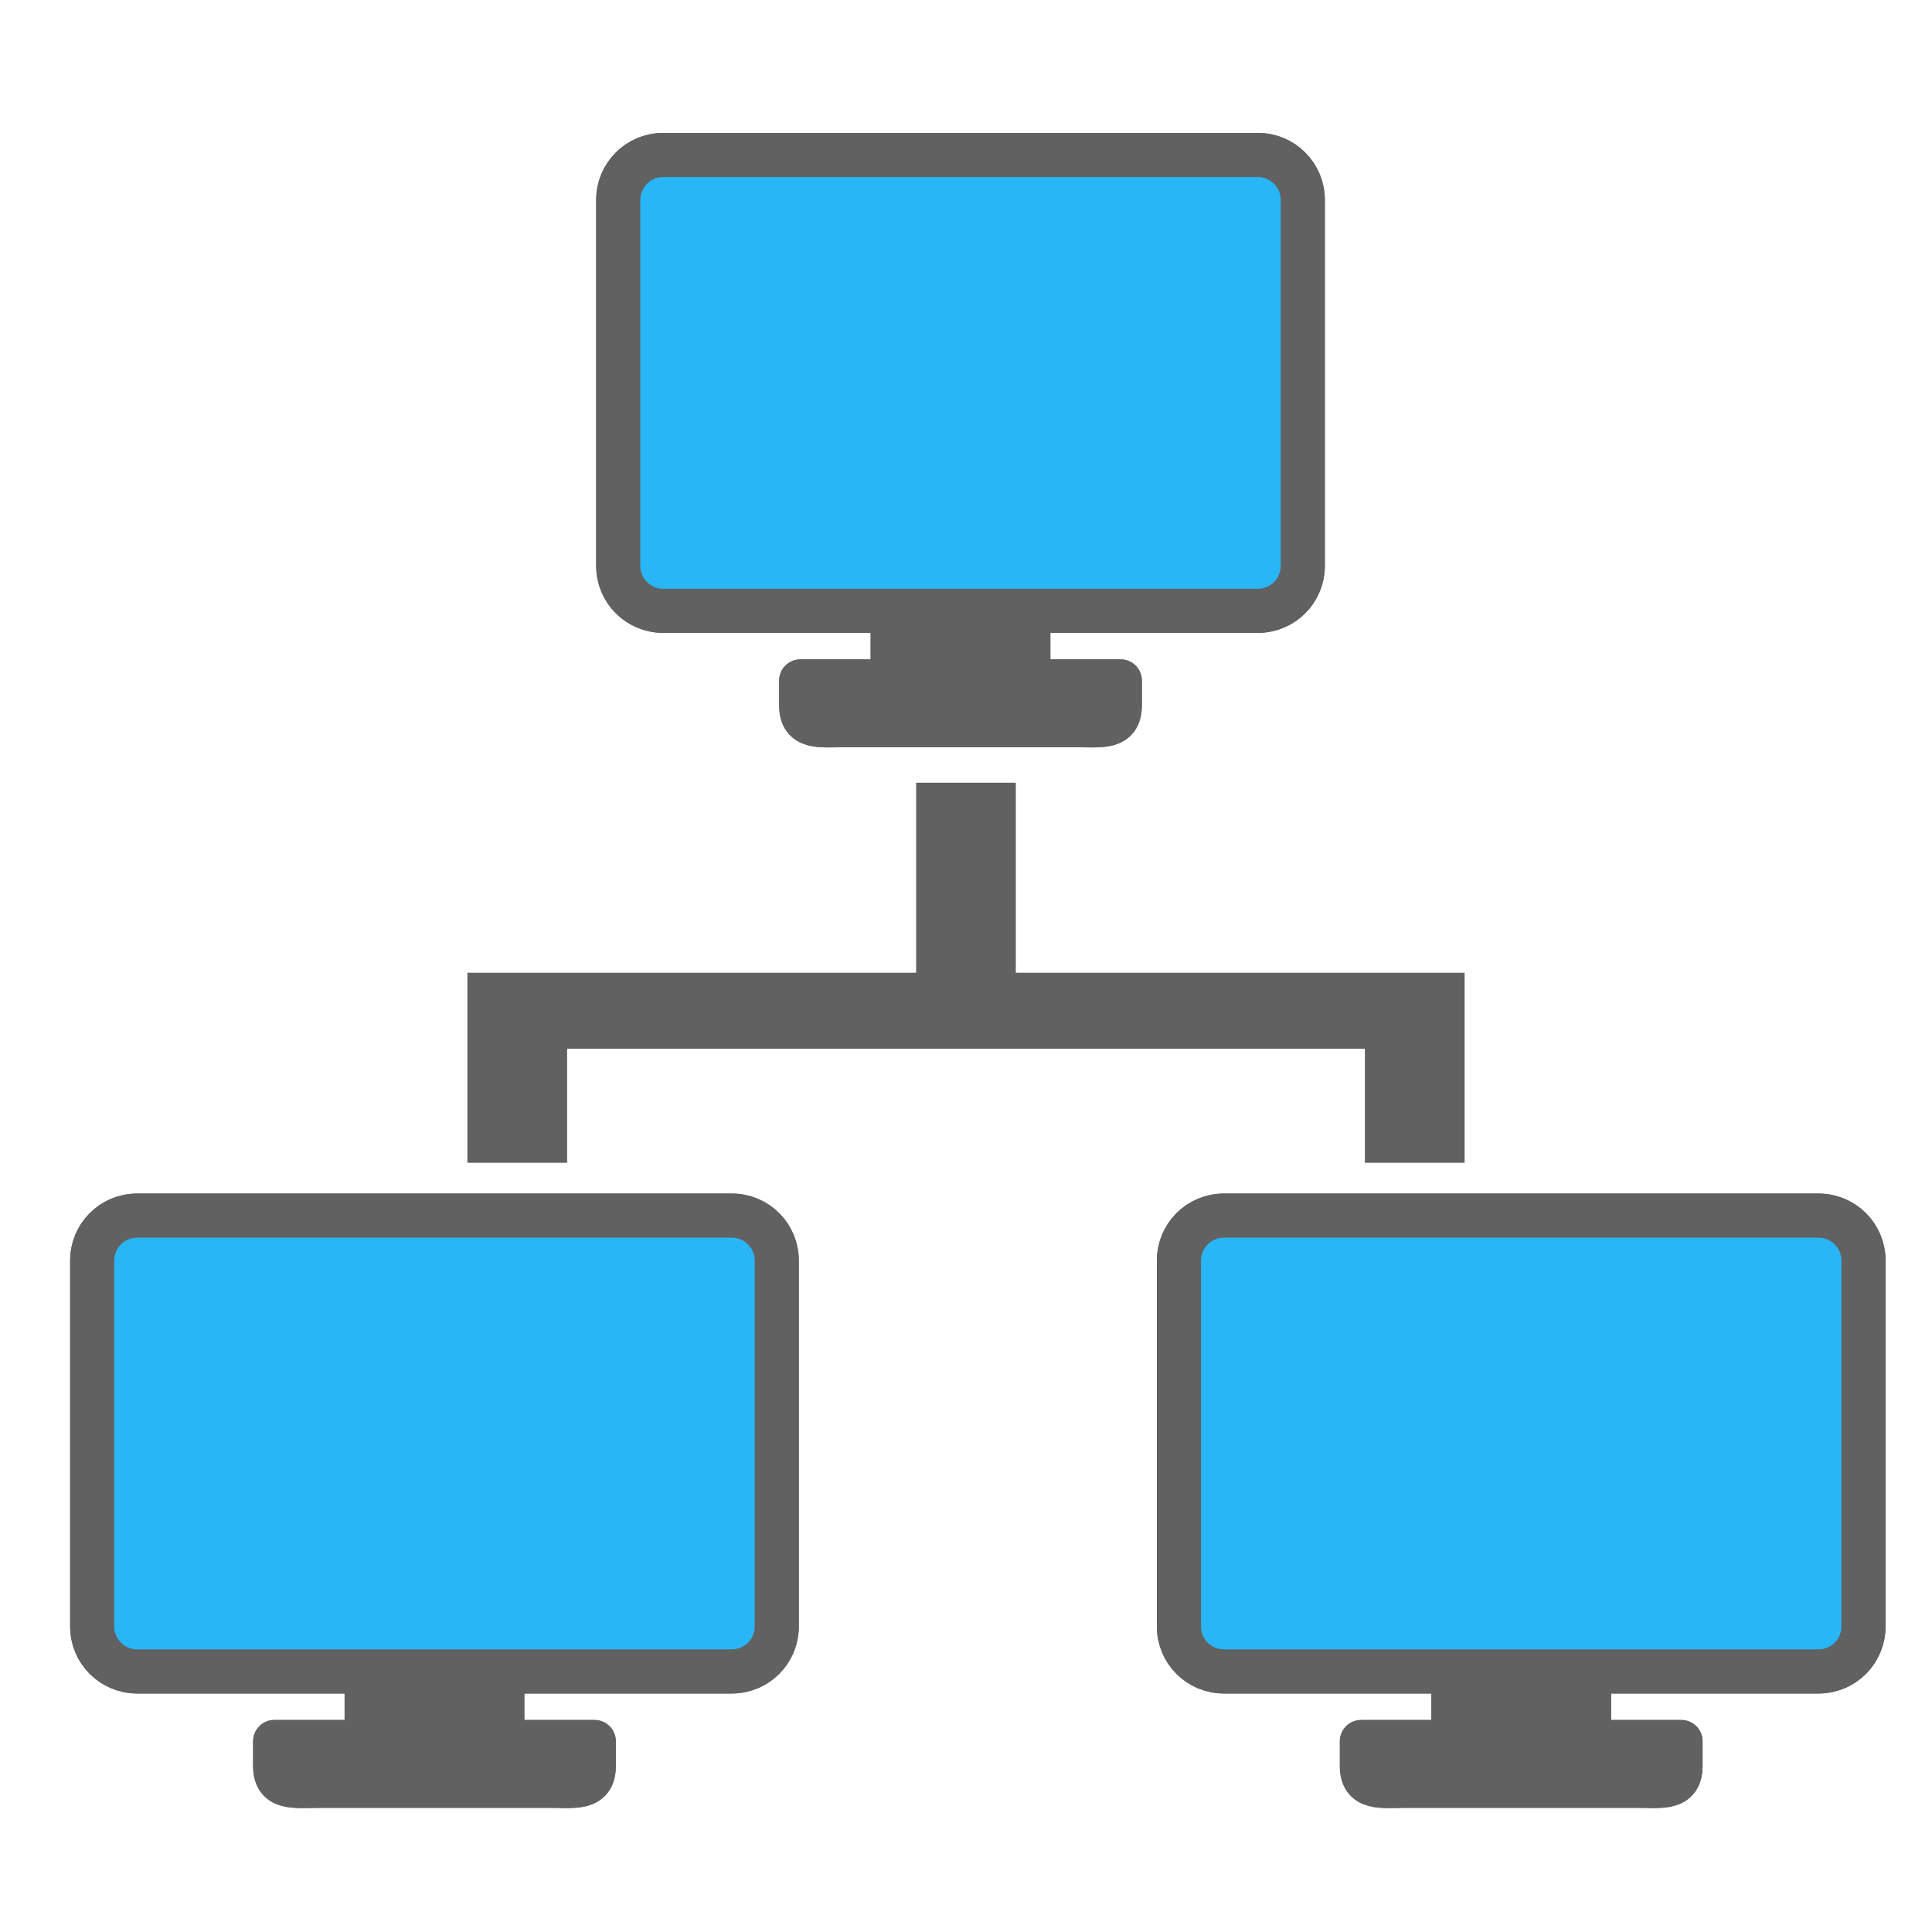
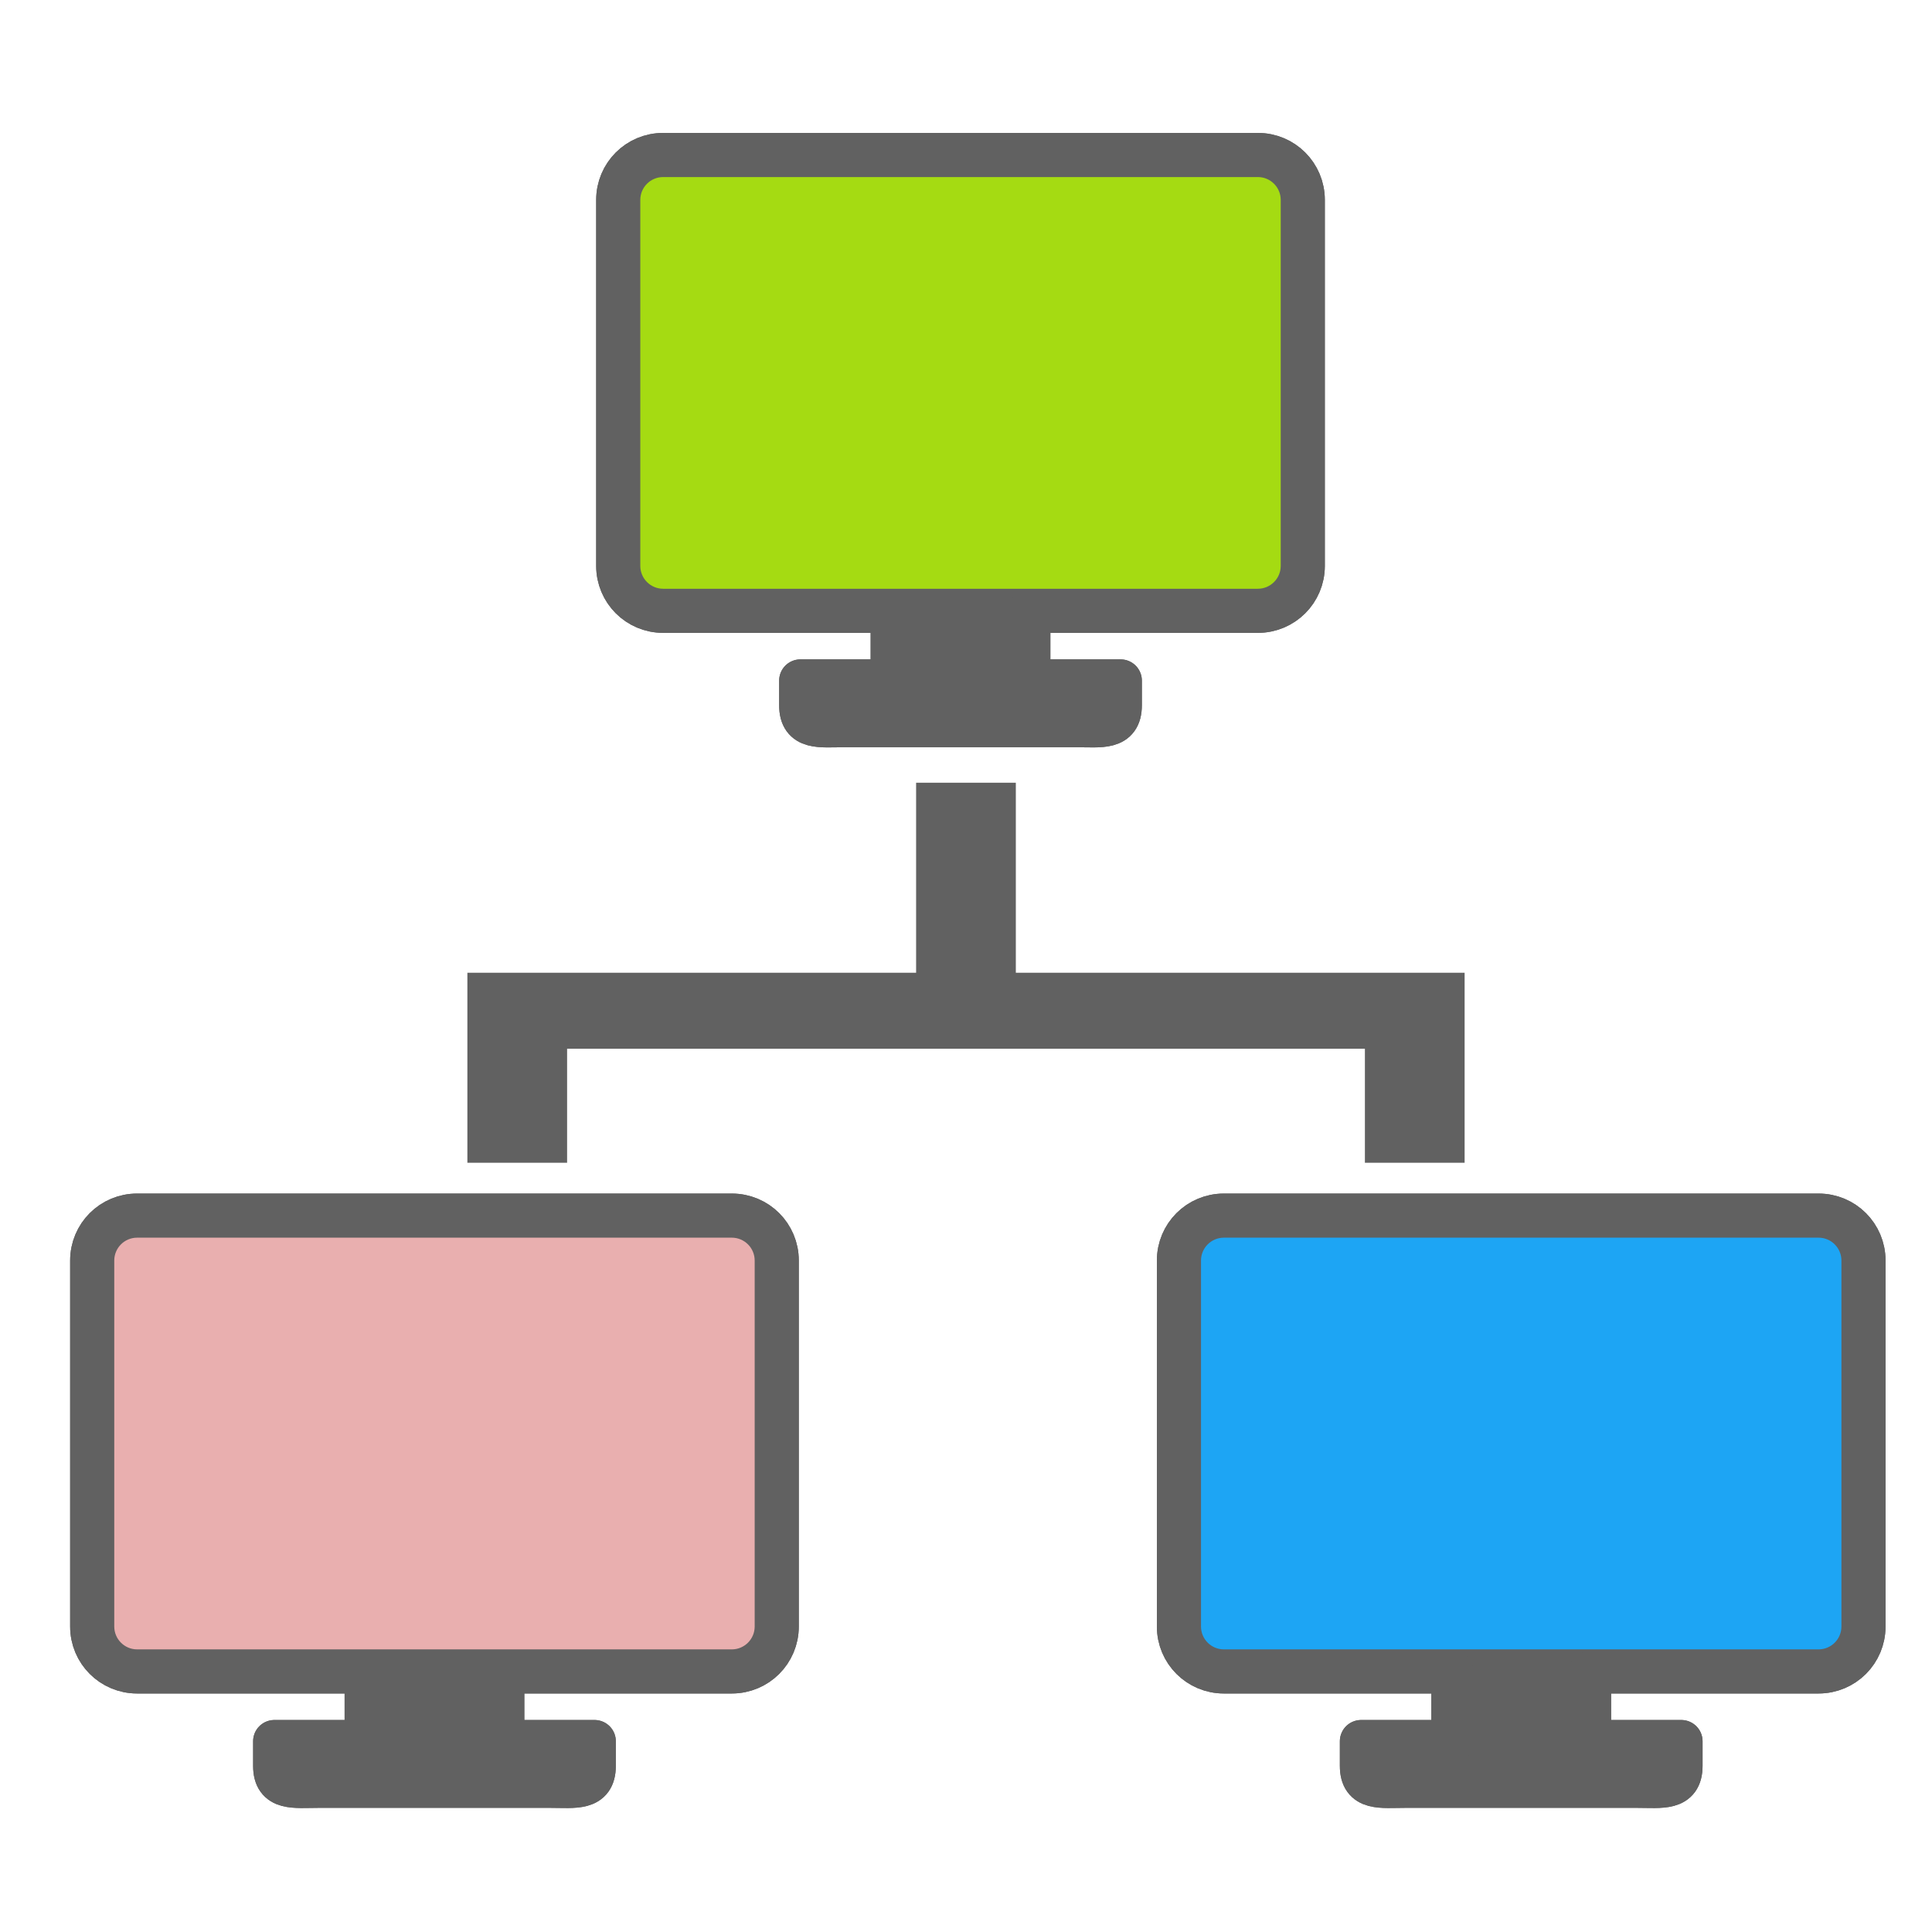
<svg xmlns="http://www.w3.org/2000/svg" width="128" height="128" viewBox="0 0 33.867 33.867" version="1.1" id="svg2634">
  <defs id="defs2628" />
  <g id="layer1" transform="translate(-82.55,-136.1333)">
    <g id="g862">
      <path id="rect1075" d="m 98.609,149.854 v 3.331 h -6.118 -0.874 -0.874 v 3.331 h 1.748 v -1.999 h 13.985 v 1.999 h 1.748 v -3.331 h -1.311 -6.556 v -3.331 z" style="opacity:1;fill:#616161;fill-opacity:1;fill-rule:evenodd;stroke:none;stroke-width:1.526;stroke-linecap:round;stroke-linejoin:bevel;stroke-miterlimit:4;stroke-dasharray:none;stroke-opacity:1" />
      <g transform="matrix(0.4009369,0,0,0.4009369,92.97225,-272.2695)" id="layer1-3" style="stroke:#000000;stroke-opacity:1;stroke-width:0.142;stroke-miterlimit:4;stroke-dasharray:none">
        <path style="opacity:1;fill:#616161;fill-opacity:1;stroke:#616161;stroke-width:1.858;stroke-linecap:round;stroke-linejoin:round;stroke-miterlimit:4;stroke-dasharray:none;stroke-opacity:1" d="m 3,1025.362 c -1.108,0 -2,0.892 -2,2 v 16 c 0,1.108 0.892,2 2,2 H 13 v 3.017 H 9 v 1 0.076 c 0,1.065 0.858,0.907 1.924,0.907 h 10.152 c 1.065,0 1.924,0.158 1.924,-0.907 v -0.076 -1 h -4 v -3.017 h 10 c 1.108,0 2,-0.892 2,-2 v -16 c 0,-1.108 -0.892,-2 -2,-2 z" id="rect4582" />
        <rect style="opacity:1;fill:#29b6f6;fill-opacity:1;stroke:none;stroke-width:0.142;stroke-linecap:round;stroke-linejoin:round;stroke-miterlimit:4;stroke-dasharray:none;stroke-opacity:1" id="rect4158" width="28" height="18" x="2" y="1026.362" ry="1" />
        <path id="path902" d="m 3,1025.362 c -1.108,0 -2,0.892 -2,2 v 16 c 0,1.108 0.892,2 2,2 H 13 v 3.017 H 9 v 1 0.076 c 0,1.065 0.858,0.907 1.924,0.907 h 10.152 c 1.065,0 1.924,0.158 1.924,-0.907 v -0.076 -1 h -4 v -3.017 h 10 c 1.108,0 2,-0.892 2,-2 v -16 c 0,-1.108 -0.892,-2 -2,-2 z" style="opacity:1;fill:#616161;fill-opacity:1;stroke:#616161;stroke-width:1.858;stroke-linecap:round;stroke-linejoin:round;stroke-miterlimit:4;stroke-dasharray:none;stroke-opacity:1" />
-         <rect ry="1" y="1026.362" x="2" height="18" width="28" id="rect904" style="opacity:1;fill:#29b6f6;fill-opacity:1;stroke:none;stroke-width:0.142;stroke-linecap:round;stroke-linejoin:round;stroke-miterlimit:4;stroke-dasharray:none;stroke-opacity:1" />
+         <rect ry="1" y="1026.362" x="2" height="18" width="28" id="rect904" style="opacity:1;fill:#a5db12;fill-opacity:1;stroke:none;stroke-width:0.142;stroke-linecap:round;stroke-linejoin:round;stroke-miterlimit:4;stroke-dasharray:none;stroke-opacity:1" />
      </g>
      <g style="stroke:#000000;stroke-width:0.142;stroke-miterlimit:4;stroke-dasharray:none;stroke-opacity:1" id="g914" transform="matrix(0.4009369,0,0,0.4009369,102.8011,-253.6773)">
        <path id="path906" d="m 3,1025.362 c -1.108,0 -2,0.892 -2,2 v 16 c 0,1.108 0.892,2 2,2 H 13 v 3.017 H 9 v 1 0.076 c 0,1.065 0.858,0.907 1.924,0.907 h 10.152 c 1.065,0 1.924,0.158 1.924,-0.907 v -0.076 -1 h -4 v -3.017 h 10 c 1.108,0 2,-0.892 2,-2 v -16 c 0,-1.108 -0.892,-2 -2,-2 z" style="opacity:1;fill:#616161;fill-opacity:1;stroke:#616161;stroke-width:1.858;stroke-linecap:round;stroke-linejoin:round;stroke-miterlimit:4;stroke-dasharray:none;stroke-opacity:1" />
        <rect ry="1" y="1026.362" x="2" height="18" width="28" id="rect908" style="opacity:1;fill:#29b6f6;fill-opacity:1;stroke:none;stroke-width:0.142;stroke-linecap:round;stroke-linejoin:round;stroke-miterlimit:4;stroke-dasharray:none;stroke-opacity:1" />
        <path style="opacity:1;fill:#616161;fill-opacity:1;stroke:#616161;stroke-width:1.858;stroke-linecap:round;stroke-linejoin:round;stroke-miterlimit:4;stroke-dasharray:none;stroke-opacity:1" d="m 3,1025.362 c -1.108,0 -2,0.892 -2,2 v 16 c 0,1.108 0.892,2 2,2 H 13 v 3.017 H 9 v 1 0.076 c 0,1.065 0.858,0.907 1.924,0.907 h 10.152 c 1.065,0 1.924,0.158 1.924,-0.907 v -0.076 -1 h -4 v -3.017 h 10 c 1.108,0 2,-0.892 2,-2 v -16 c 0,-1.108 -0.892,-2 -2,-2 z" id="path910" />
-         <rect style="opacity:1;fill:#29b6f6;fill-opacity:1;stroke:none;stroke-width:0.142;stroke-linecap:round;stroke-linejoin:round;stroke-miterlimit:4;stroke-dasharray:none;stroke-opacity:1" id="rect912" width="28" height="18" x="2" y="1026.362" ry="1" />
+         <rect style="opacity:1;fill:#1da5f4;fill-opacity:1;stroke:none;stroke-width:0.142;stroke-linecap:round;stroke-linejoin:round;stroke-miterlimit:4;stroke-dasharray:none;stroke-opacity:1" id="rect912" width="28" height="18" x="2" y="1026.362" ry="1" />
      </g>
      <g transform="matrix(0.4009369,0,0,0.4009369,83.75106,-253.6773)" id="g924" style="stroke:#000000;stroke-width:0.142;stroke-miterlimit:4;stroke-dasharray:none;stroke-opacity:1">
        <path style="opacity:1;fill:#616161;fill-opacity:1;stroke:#616161;stroke-width:1.858;stroke-linecap:round;stroke-linejoin:round;stroke-miterlimit:4;stroke-dasharray:none;stroke-opacity:1" d="m 3,1025.362 c -1.108,0 -2,0.892 -2,2 v 16 c 0,1.108 0.892,2 2,2 H 13 v 3.017 H 9 v 1 0.076 c 0,1.065 0.858,0.907 1.924,0.907 h 10.152 c 1.065,0 1.924,0.158 1.924,-0.907 v -0.076 -1 h -4 v -3.017 h 10 c 1.108,0 2,-0.892 2,-2 v -16 c 0,-1.108 -0.892,-2 -2,-2 z" id="path916" />
        <rect style="opacity:1;fill:#29b6f6;fill-opacity:1;stroke:none;stroke-width:0.142;stroke-linecap:round;stroke-linejoin:round;stroke-miterlimit:4;stroke-dasharray:none;stroke-opacity:1" id="rect918" width="28" height="18" x="2" y="1026.362" ry="1" />
        <path id="path920" d="m 3,1025.362 c -1.108,0 -2,0.892 -2,2 v 16 c 0,1.108 0.892,2 2,2 H 13 v 3.017 H 9 v 1 0.076 c 0,1.065 0.858,0.907 1.924,0.907 h 10.152 c 1.065,0 1.924,0.158 1.924,-0.907 v -0.076 -1 h -4 v -3.017 h 10 c 1.108,0 2,-0.892 2,-2 v -16 c 0,-1.108 -0.892,-2 -2,-2 z" style="opacity:1;fill:#616161;fill-opacity:1;stroke:#616161;stroke-width:1.858;stroke-linecap:round;stroke-linejoin:round;stroke-miterlimit:4;stroke-dasharray:none;stroke-opacity:1" />
-         <rect ry="1" y="1026.362" x="2" height="18" width="28" id="rect922" style="opacity:1;fill:#29b6f6;fill-opacity:1;stroke:none;stroke-width:0.142;stroke-linecap:round;stroke-linejoin:round;stroke-miterlimit:4;stroke-dasharray:none;stroke-opacity:1" />
+         <rect ry="1" y="1026.362" x="2" height="18" width="28" id="rect922" style="opacity:1;fill:#e9afaf;fill-opacity:1;stroke:none;stroke-width:0.142;stroke-linecap:round;stroke-linejoin:round;stroke-miterlimit:4;stroke-dasharray:none;stroke-opacity:1" />
      </g>
    </g>
  </g>
</svg>
